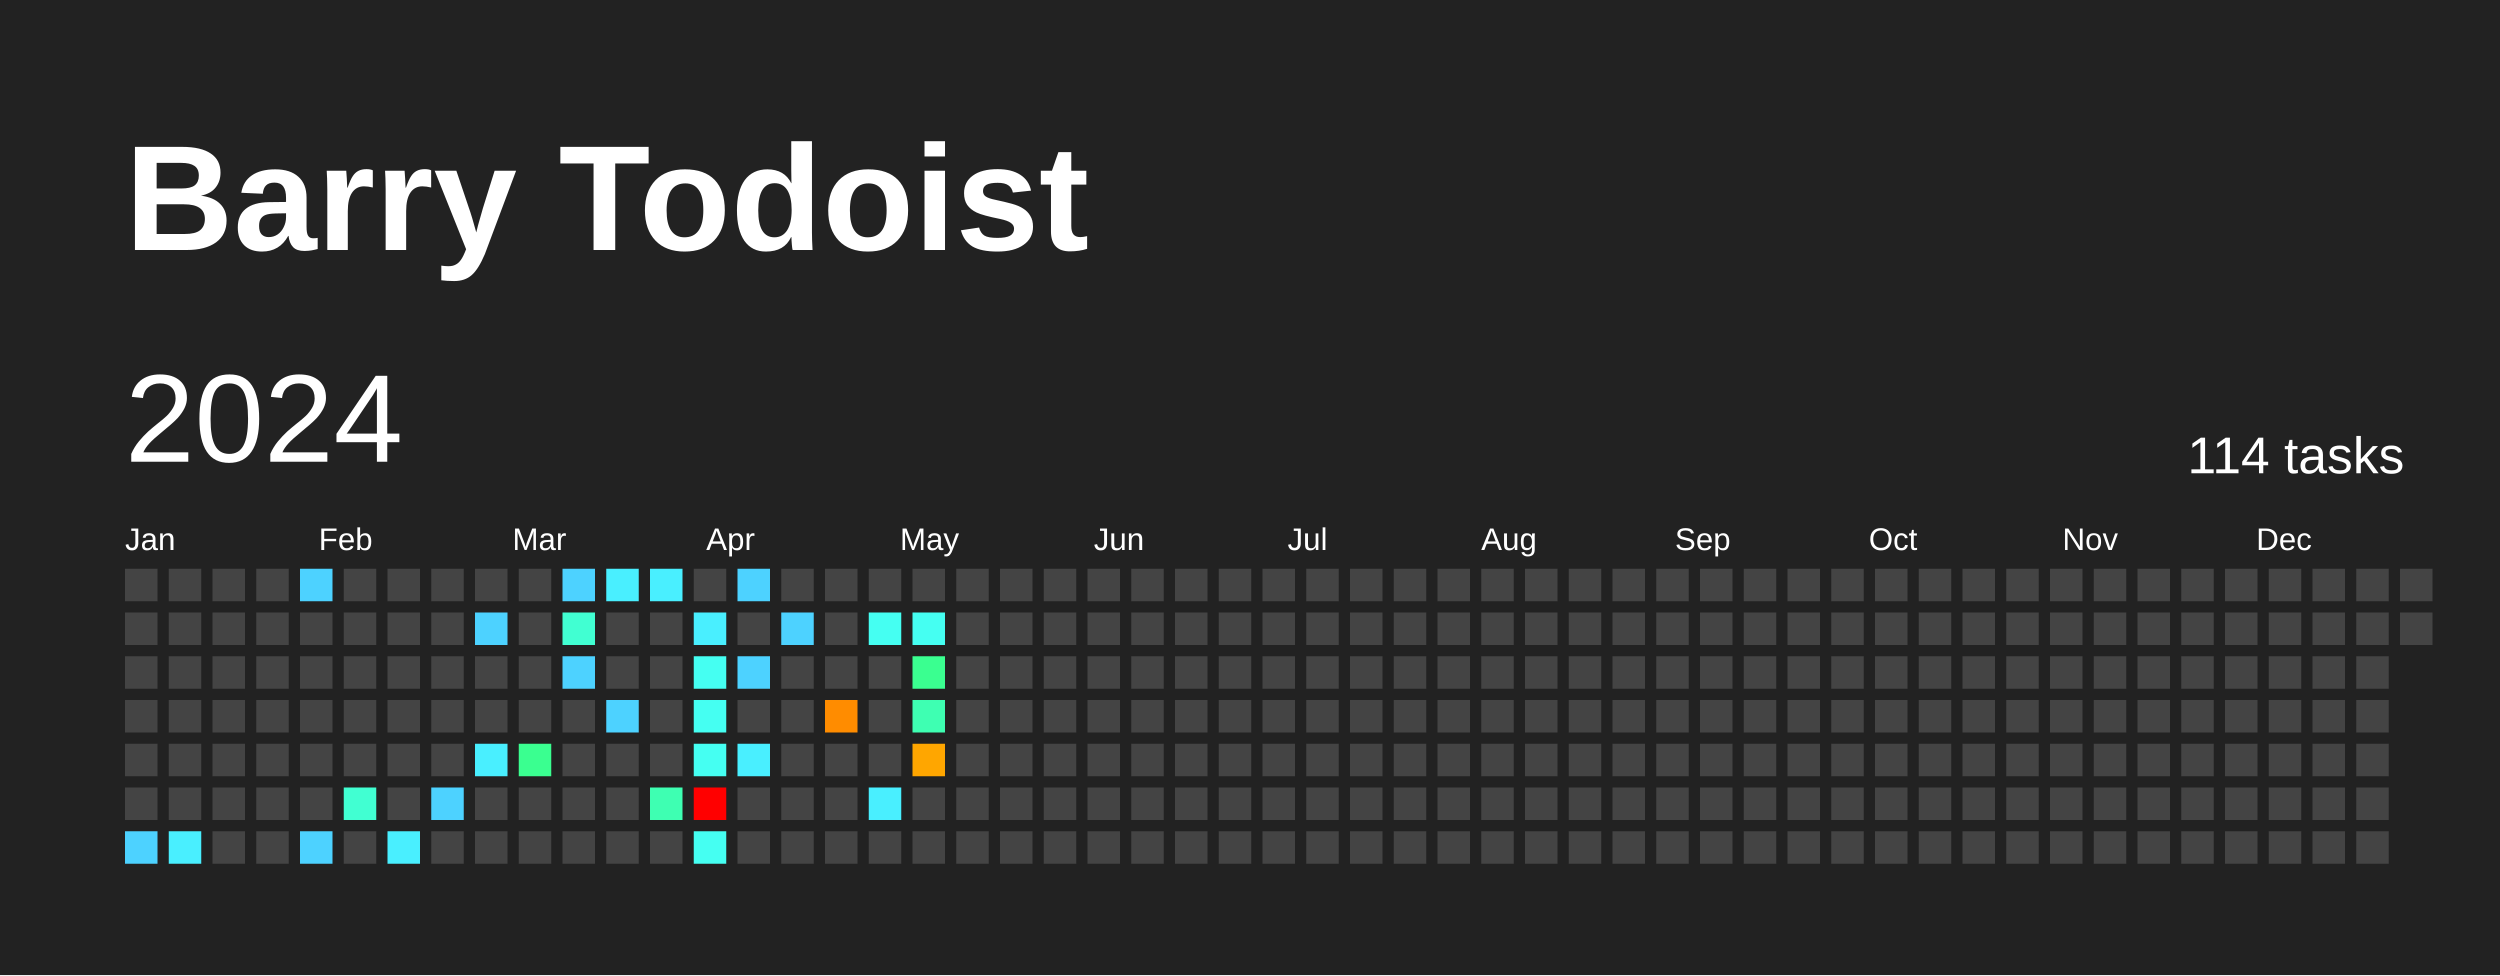
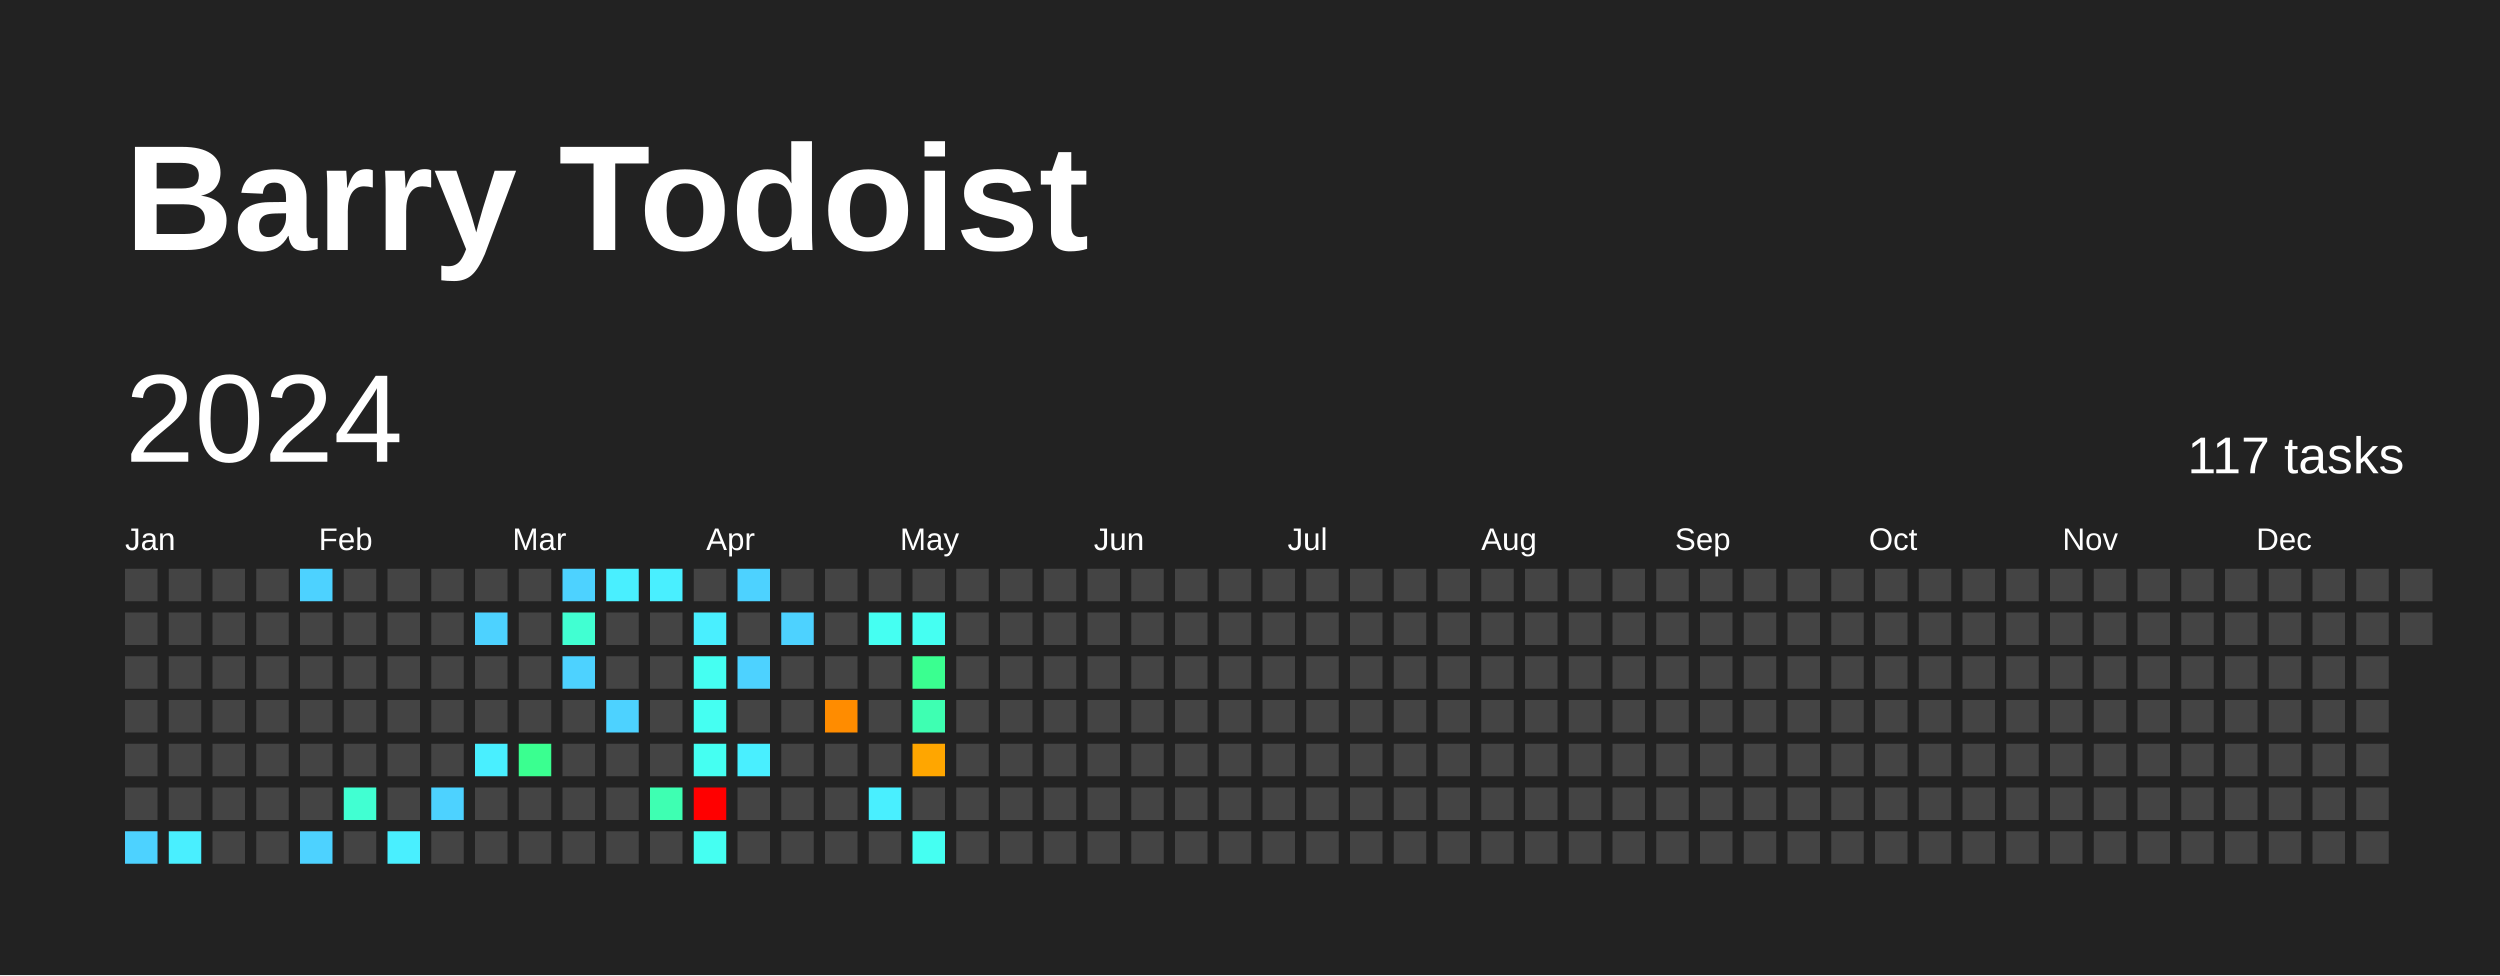
<svg xmlns="http://www.w3.org/2000/svg" baseProfile="full" height="78mm" version="1.1" viewBox="0,0,200,78" width="200mm">
  <defs />
  <rect fill="#222222" height="78" width="200" x="0" y="0" />
  <text fill="#FFFFFF" style="font-size:12px; font-family:Arial; font-weight:bold;" x="10" y="20">Barry Todoist</text>
  <text dominant-baseline="hanging" fill="#FFFFFF" style="font-size:10.0px; font-family:Arial;" x="10" y="30">2024</text>
-   <text dominant-baseline="hanging" fill="#FFFFFF" style="font-size:4.125px; font-family:Arial;" x="175" y="35">114 tasks</text>
+   <text dominant-baseline="hanging" fill="#FFFFFF" style="font-size:4.125px; font-family:Arial;" x="175" y="35">117 tasks</text>
  <text fill="#FFFFFF" style="font-size:2.5px; font-family:Arial" x="10.0" y="44">Jan</text>
  <text fill="#FFFFFF" style="font-size:2.5px; font-family:Arial" x="25.5" y="44">Feb</text>
  <text fill="#FFFFFF" style="font-size:2.5px; font-family:Arial" x="41.0" y="44">Mar</text>
  <text fill="#FFFFFF" style="font-size:2.5px; font-family:Arial" x="56.5" y="44">Apr</text>
  <text fill="#FFFFFF" style="font-size:2.5px; font-family:Arial" x="72.0" y="44">May</text>
  <text fill="#FFFFFF" style="font-size:2.5px; font-family:Arial" x="87.5" y="44">Jun</text>
  <text fill="#FFFFFF" style="font-size:2.5px; font-family:Arial" x="103.0" y="44">Jul</text>
  <text fill="#FFFFFF" style="font-size:2.5px; font-family:Arial" x="118.5" y="44">Aug</text>
  <text fill="#FFFFFF" style="font-size:2.5px; font-family:Arial" x="134.0" y="44">Sep</text>
  <text fill="#FFFFFF" style="font-size:2.5px; font-family:Arial" x="149.5" y="44">Oct</text>
  <text fill="#FFFFFF" style="font-size:2.5px; font-family:Arial" x="165.0" y="44">Nov</text>
  <text fill="#FFFFFF" style="font-size:2.5px; font-family:Arial" x="180.5" y="44">Dec</text>
  <rect fill="#444444" height="2.6" width="2.6" x="10.0" y="45.5" />
  <rect fill="#444444" height="2.6" width="2.6" x="10.0" y="49.0" />
  <rect fill="#444444" height="2.6" width="2.6" x="10.0" y="52.5" />
  <rect fill="#444444" height="2.6" width="2.6" x="10.0" y="56.0" />
  <rect fill="#444444" height="2.6" width="2.6" x="10.0" y="59.5" />
  <rect fill="#444444" height="2.6" width="2.6" x="10.0" y="63.0" />
  <rect fill="#4dd2ff" height="2.6" width="2.6" x="10.0" y="66.5" />
  <rect fill="#444444" height="2.6" width="2.6" x="13.5" y="45.5" />
  <rect fill="#444444" height="2.6" width="2.6" x="13.5" y="49.0" />
  <rect fill="#444444" height="2.6" width="2.6" x="13.5" y="52.5" />
  <rect fill="#444444" height="2.6" width="2.6" x="13.5" y="56.0" />
  <rect fill="#444444" height="2.6" width="2.6" x="13.5" y="59.5" />
  <rect fill="#444444" height="2.6" width="2.6" x="13.5" y="63.0" />
  <rect fill="#49efff" height="2.6" width="2.6" x="13.5" y="66.5" />
  <rect fill="#444444" height="2.6" width="2.6" x="17.0" y="45.5" />
  <rect fill="#444444" height="2.6" width="2.6" x="17.0" y="49.0" />
  <rect fill="#444444" height="2.6" width="2.6" x="17.0" y="52.5" />
  <rect fill="#444444" height="2.6" width="2.6" x="17.0" y="56.0" />
  <rect fill="#444444" height="2.6" width="2.6" x="17.0" y="59.5" />
  <rect fill="#444444" height="2.6" width="2.6" x="17.0" y="63.0" />
  <rect fill="#444444" height="2.6" width="2.6" x="17.0" y="66.5" />
  <rect fill="#444444" height="2.6" width="2.6" x="20.5" y="45.5" />
  <rect fill="#444444" height="2.6" width="2.6" x="20.5" y="49.0" />
  <rect fill="#444444" height="2.6" width="2.6" x="20.5" y="52.5" />
  <rect fill="#444444" height="2.6" width="2.6" x="20.5" y="56.0" />
  <rect fill="#444444" height="2.6" width="2.6" x="20.5" y="59.5" />
  <rect fill="#444444" height="2.6" width="2.6" x="20.5" y="63.0" />
  <rect fill="#444444" height="2.6" width="2.6" x="20.5" y="66.5" />
  <rect fill="#4dd2ff" height="2.6" width="2.6" x="24.0" y="45.5" />
  <rect fill="#444444" height="2.6" width="2.6" x="24.0" y="49.0" />
  <rect fill="#444444" height="2.6" width="2.6" x="24.0" y="52.5" />
  <rect fill="#444444" height="2.6" width="2.6" x="24.0" y="56.0" />
  <rect fill="#444444" height="2.6" width="2.6" x="24.0" y="59.5" />
  <rect fill="#444444" height="2.6" width="2.6" x="24.0" y="63.0" />
  <rect fill="#4dd2ff" height="2.6" width="2.6" x="24.0" y="66.5" />
  <rect fill="#444444" height="2.6" width="2.6" x="27.5" y="45.5" />
  <rect fill="#444444" height="2.6" width="2.6" x="27.5" y="49.0" />
  <rect fill="#444444" height="2.6" width="2.6" x="27.5" y="52.5" />
  <rect fill="#444444" height="2.6" width="2.6" x="27.5" y="56.0" />
  <rect fill="#444444" height="2.6" width="2.6" x="27.5" y="59.5" />
  <rect fill="#41ffd2" height="2.6" width="2.6" x="27.5" y="63.0" />
  <rect fill="#444444" height="2.6" width="2.6" x="27.5" y="66.5" />
  <rect fill="#444444" height="2.6" width="2.6" x="31.0" y="45.5" />
  <rect fill="#444444" height="2.6" width="2.6" x="31.0" y="49.0" />
  <rect fill="#444444" height="2.6" width="2.6" x="31.0" y="52.5" />
  <rect fill="#444444" height="2.6" width="2.6" x="31.0" y="56.0" />
  <rect fill="#444444" height="2.6" width="2.6" x="31.0" y="59.5" />
  <rect fill="#444444" height="2.6" width="2.6" x="31.0" y="63.0" />
  <rect fill="#49efff" height="2.6" width="2.6" x="31.0" y="66.5" />
  <rect fill="#444444" height="2.6" width="2.6" x="34.5" y="45.5" />
  <rect fill="#444444" height="2.6" width="2.6" x="34.5" y="49.0" />
  <rect fill="#444444" height="2.6" width="2.6" x="34.5" y="52.5" />
  <rect fill="#444444" height="2.6" width="2.6" x="34.5" y="56.0" />
  <rect fill="#444444" height="2.6" width="2.6" x="34.5" y="59.5" />
  <rect fill="#4dd2ff" height="2.6" width="2.6" x="34.5" y="63.0" />
  <rect fill="#444444" height="2.6" width="2.6" x="34.5" y="66.5" />
  <rect fill="#444444" height="2.6" width="2.6" x="38.0" y="45.5" />
  <rect fill="#4dd2ff" height="2.6" width="2.6" x="38.0" y="49.0" />
  <rect fill="#444444" height="2.6" width="2.6" x="38.0" y="52.5" />
  <rect fill="#444444" height="2.6" width="2.6" x="38.0" y="56.0" />
  <rect fill="#49efff" height="2.6" width="2.6" x="38.0" y="59.5" />
  <rect fill="#444444" height="2.6" width="2.6" x="38.0" y="63.0" />
  <rect fill="#444444" height="2.6" width="2.6" x="38.0" y="66.5" />
  <rect fill="#444444" height="2.6" width="2.6" x="41.5" y="45.5" />
  <rect fill="#444444" height="2.6" width="2.6" x="41.5" y="49.0" />
  <rect fill="#444444" height="2.6" width="2.6" x="41.5" y="52.5" />
  <rect fill="#444444" height="2.6" width="2.6" x="41.5" y="56.0" />
  <rect fill="#3aff90" height="2.6" width="2.6" x="41.5" y="59.5" />
  <rect fill="#444444" height="2.6" width="2.6" x="41.5" y="63.0" />
  <rect fill="#444444" height="2.6" width="2.6" x="41.5" y="66.5" />
  <rect fill="#4dd2ff" height="2.6" width="2.6" x="45.0" y="45.5" />
  <rect fill="#41ffd2" height="2.6" width="2.6" x="45.0" y="49.0" />
  <rect fill="#4dd2ff" height="2.6" width="2.6" x="45.0" y="52.5" />
  <rect fill="#444444" height="2.6" width="2.6" x="45.0" y="56.0" />
  <rect fill="#444444" height="2.6" width="2.6" x="45.0" y="59.5" />
  <rect fill="#444444" height="2.6" width="2.6" x="45.0" y="63.0" />
  <rect fill="#444444" height="2.6" width="2.6" x="45.0" y="66.5" />
  <rect fill="#49efff" height="2.6" width="2.6" x="48.5" y="45.5" />
  <rect fill="#444444" height="2.6" width="2.6" x="48.5" y="49.0" />
  <rect fill="#444444" height="2.6" width="2.6" x="48.5" y="52.5" />
  <rect fill="#4dd2ff" height="2.6" width="2.6" x="48.5" y="56.0" />
  <rect fill="#444444" height="2.6" width="2.6" x="48.5" y="59.5" />
  <rect fill="#444444" height="2.6" width="2.6" x="48.5" y="63.0" />
  <rect fill="#444444" height="2.6" width="2.6" x="48.5" y="66.5" />
  <rect fill="#49efff" height="2.6" width="2.6" x="52.0" y="45.5" />
  <rect fill="#444444" height="2.6" width="2.6" x="52.0" y="49.0" />
  <rect fill="#444444" height="2.6" width="2.6" x="52.0" y="52.5" />
  <rect fill="#444444" height="2.6" width="2.6" x="52.0" y="56.0" />
  <rect fill="#444444" height="2.6" width="2.6" x="52.0" y="59.5" />
  <rect fill="#3effb2" height="2.6" width="2.6" x="52.0" y="63.0" />
  <rect fill="#444444" height="2.6" width="2.6" x="52.0" y="66.5" />
  <rect fill="#444444" height="2.6" width="2.6" x="55.5" y="45.5" />
  <rect fill="#49efff" height="2.6" width="2.6" x="55.5" y="49.0" />
  <rect fill="#45fff2" height="2.6" width="2.6" x="55.5" y="52.5" />
  <rect fill="#45fff2" height="2.6" width="2.6" x="55.5" y="56.0" />
  <rect fill="#45fff2" height="2.6" width="2.6" x="55.5" y="59.5" />
  <rect fill="red" height="2.6" width="2.6" x="55.5" y="63.0" />
  <rect fill="#45fff2" height="2.6" width="2.6" x="55.5" y="66.5" />
  <rect fill="#4dd2ff" height="2.6" width="2.6" x="59.0" y="45.5" />
  <rect fill="#444444" height="2.6" width="2.6" x="59.0" y="49.0" />
  <rect fill="#4dd2ff" height="2.6" width="2.6" x="59.0" y="52.5" />
  <rect fill="#444444" height="2.6" width="2.6" x="59.0" y="56.0" />
  <rect fill="#49efff" height="2.6" width="2.6" x="59.0" y="59.5" />
  <rect fill="#444444" height="2.6" width="2.6" x="59.0" y="63.0" />
  <rect fill="#444444" height="2.6" width="2.6" x="59.0" y="66.5" />
  <rect fill="#444444" height="2.6" width="2.6" x="62.5" y="45.5" />
  <rect fill="#4dd2ff" height="2.6" width="2.6" x="62.5" y="49.0" />
  <rect fill="#444444" height="2.6" width="2.6" x="62.5" y="52.5" />
  <rect fill="#444444" height="2.6" width="2.6" x="62.5" y="56.0" />
  <rect fill="#444444" height="2.6" width="2.6" x="62.5" y="59.5" />
  <rect fill="#444444" height="2.6" width="2.6" x="62.5" y="63.0" />
  <rect fill="#444444" height="2.6" width="2.6" x="62.5" y="66.5" />
  <rect fill="#444444" height="2.6" width="2.6" x="66.0" y="45.5" />
  <rect fill="#444444" height="2.6" width="2.6" x="66.0" y="49.0" />
  <rect fill="#444444" height="2.6" width="2.6" x="66.0" y="52.5" />
  <rect fill="#ff8c00" height="2.6" width="2.6" x="66.0" y="56.0" />
  <rect fill="#444444" height="2.6" width="2.6" x="66.0" y="59.5" />
  <rect fill="#444444" height="2.6" width="2.6" x="66.0" y="63.0" />
  <rect fill="#444444" height="2.6" width="2.6" x="66.0" y="66.5" />
  <rect fill="#444444" height="2.6" width="2.6" x="69.5" y="45.5" />
  <rect fill="#45fff2" height="2.6" width="2.6" x="69.5" y="49.0" />
  <rect fill="#444444" height="2.6" width="2.6" x="69.5" y="52.5" />
  <rect fill="#444444" height="2.6" width="2.6" x="69.5" y="56.0" />
  <rect fill="#444444" height="2.6" width="2.6" x="69.5" y="59.5" />
  <rect fill="#49efff" height="2.6" width="2.6" x="69.5" y="63.0" />
  <rect fill="#444444" height="2.6" width="2.6" x="69.5" y="66.5" />
  <rect fill="#444444" height="2.6" width="2.6" x="73.0" y="45.5" />
  <rect fill="#45fff2" height="2.6" width="2.6" x="73.0" y="49.0" />
  <rect fill="#3aff90" height="2.6" width="2.6" x="73.0" y="52.5" />
  <rect fill="#3effb2" height="2.6" width="2.6" x="73.0" y="56.0" />
  <rect fill="#ffa600" height="2.6" width="2.6" x="73.0" y="59.5" />
  <rect fill="#444444" height="2.6" width="2.6" x="73.0" y="63.0" />
-   <rect fill="#444444" height="2.6" width="2.6" x="73.0" y="66.5" />
+   <rect fill="#45fff2" height="2.6" width="2.6" x="73.0" y="66.5" />
  <rect fill="#444444" height="2.6" width="2.6" x="76.5" y="45.5" />
  <rect fill="#444444" height="2.6" width="2.6" x="76.5" y="49.0" />
  <rect fill="#444444" height="2.6" width="2.6" x="76.5" y="52.5" />
  <rect fill="#444444" height="2.6" width="2.6" x="76.5" y="56.0" />
  <rect fill="#444444" height="2.6" width="2.6" x="76.5" y="59.5" />
  <rect fill="#444444" height="2.6" width="2.6" x="76.5" y="63.0" />
  <rect fill="#444444" height="2.6" width="2.6" x="76.5" y="66.5" />
  <rect fill="#444444" height="2.6" width="2.6" x="80.0" y="45.5" />
  <rect fill="#444444" height="2.6" width="2.6" x="80.0" y="49.0" />
  <rect fill="#444444" height="2.6" width="2.6" x="80.0" y="52.5" />
  <rect fill="#444444" height="2.6" width="2.6" x="80.0" y="56.0" />
  <rect fill="#444444" height="2.6" width="2.6" x="80.0" y="59.5" />
  <rect fill="#444444" height="2.6" width="2.6" x="80.0" y="63.0" />
  <rect fill="#444444" height="2.6" width="2.6" x="80.0" y="66.5" />
  <rect fill="#444444" height="2.6" width="2.6" x="83.5" y="45.5" />
  <rect fill="#444444" height="2.6" width="2.6" x="83.5" y="49.0" />
  <rect fill="#444444" height="2.6" width="2.6" x="83.5" y="52.5" />
  <rect fill="#444444" height="2.6" width="2.6" x="83.5" y="56.0" />
  <rect fill="#444444" height="2.6" width="2.6" x="83.5" y="59.5" />
  <rect fill="#444444" height="2.6" width="2.6" x="83.5" y="63.0" />
  <rect fill="#444444" height="2.6" width="2.6" x="83.5" y="66.5" />
  <rect fill="#444444" height="2.6" width="2.6" x="87.0" y="45.5" />
  <rect fill="#444444" height="2.6" width="2.6" x="87.0" y="49.0" />
  <rect fill="#444444" height="2.6" width="2.6" x="87.0" y="52.5" />
  <rect fill="#444444" height="2.6" width="2.6" x="87.0" y="56.0" />
  <rect fill="#444444" height="2.6" width="2.6" x="87.0" y="59.5" />
  <rect fill="#444444" height="2.6" width="2.6" x="87.0" y="63.0" />
  <rect fill="#444444" height="2.6" width="2.6" x="87.0" y="66.5" />
  <rect fill="#444444" height="2.6" width="2.6" x="90.5" y="45.5" />
  <rect fill="#444444" height="2.6" width="2.6" x="90.5" y="49.0" />
  <rect fill="#444444" height="2.6" width="2.6" x="90.5" y="52.5" />
  <rect fill="#444444" height="2.6" width="2.6" x="90.5" y="56.0" />
  <rect fill="#444444" height="2.6" width="2.6" x="90.5" y="59.5" />
  <rect fill="#444444" height="2.6" width="2.6" x="90.5" y="63.0" />
  <rect fill="#444444" height="2.6" width="2.6" x="90.5" y="66.5" />
  <rect fill="#444444" height="2.6" width="2.6" x="94.0" y="45.5" />
  <rect fill="#444444" height="2.6" width="2.6" x="94.0" y="49.0" />
  <rect fill="#444444" height="2.6" width="2.6" x="94.0" y="52.5" />
  <rect fill="#444444" height="2.6" width="2.6" x="94.0" y="56.0" />
  <rect fill="#444444" height="2.6" width="2.6" x="94.0" y="59.5" />
  <rect fill="#444444" height="2.6" width="2.6" x="94.0" y="63.0" />
  <rect fill="#444444" height="2.6" width="2.6" x="94.0" y="66.5" />
  <rect fill="#444444" height="2.6" width="2.6" x="97.5" y="45.5" />
  <rect fill="#444444" height="2.6" width="2.6" x="97.5" y="49.0" />
  <rect fill="#444444" height="2.6" width="2.6" x="97.5" y="52.5" />
  <rect fill="#444444" height="2.6" width="2.6" x="97.5" y="56.0" />
  <rect fill="#444444" height="2.6" width="2.6" x="97.5" y="59.5" />
  <rect fill="#444444" height="2.6" width="2.6" x="97.5" y="63.0" />
  <rect fill="#444444" height="2.6" width="2.6" x="97.5" y="66.5" />
  <rect fill="#444444" height="2.6" width="2.6" x="101.0" y="45.5" />
  <rect fill="#444444" height="2.6" width="2.6" x="101.0" y="49.0" />
  <rect fill="#444444" height="2.6" width="2.6" x="101.0" y="52.5" />
  <rect fill="#444444" height="2.6" width="2.6" x="101.0" y="56.0" />
  <rect fill="#444444" height="2.6" width="2.6" x="101.0" y="59.5" />
  <rect fill="#444444" height="2.6" width="2.6" x="101.0" y="63.0" />
  <rect fill="#444444" height="2.6" width="2.6" x="101.0" y="66.5" />
  <rect fill="#444444" height="2.6" width="2.6" x="104.5" y="45.5" />
  <rect fill="#444444" height="2.6" width="2.6" x="104.5" y="49.0" />
  <rect fill="#444444" height="2.6" width="2.6" x="104.5" y="52.5" />
  <rect fill="#444444" height="2.6" width="2.6" x="104.5" y="56.0" />
  <rect fill="#444444" height="2.6" width="2.6" x="104.5" y="59.5" />
  <rect fill="#444444" height="2.6" width="2.6" x="104.5" y="63.0" />
  <rect fill="#444444" height="2.6" width="2.6" x="104.5" y="66.5" />
  <rect fill="#444444" height="2.6" width="2.6" x="108.0" y="45.5" />
  <rect fill="#444444" height="2.6" width="2.6" x="108.0" y="49.0" />
  <rect fill="#444444" height="2.6" width="2.6" x="108.0" y="52.5" />
  <rect fill="#444444" height="2.6" width="2.6" x="108.0" y="56.0" />
  <rect fill="#444444" height="2.6" width="2.6" x="108.0" y="59.5" />
  <rect fill="#444444" height="2.6" width="2.6" x="108.0" y="63.0" />
  <rect fill="#444444" height="2.6" width="2.6" x="108.0" y="66.5" />
  <rect fill="#444444" height="2.6" width="2.6" x="111.5" y="45.5" />
  <rect fill="#444444" height="2.6" width="2.6" x="111.5" y="49.0" />
  <rect fill="#444444" height="2.6" width="2.6" x="111.5" y="52.5" />
  <rect fill="#444444" height="2.6" width="2.6" x="111.5" y="56.0" />
  <rect fill="#444444" height="2.6" width="2.6" x="111.5" y="59.5" />
  <rect fill="#444444" height="2.6" width="2.6" x="111.5" y="63.0" />
  <rect fill="#444444" height="2.6" width="2.6" x="111.5" y="66.5" />
  <rect fill="#444444" height="2.6" width="2.6" x="115.0" y="45.5" />
  <rect fill="#444444" height="2.6" width="2.6" x="115.0" y="49.0" />
  <rect fill="#444444" height="2.6" width="2.6" x="115.0" y="52.5" />
  <rect fill="#444444" height="2.6" width="2.6" x="115.0" y="56.0" />
  <rect fill="#444444" height="2.6" width="2.6" x="115.0" y="59.5" />
  <rect fill="#444444" height="2.6" width="2.6" x="115.0" y="63.0" />
  <rect fill="#444444" height="2.6" width="2.6" x="115.0" y="66.5" />
  <rect fill="#444444" height="2.6" width="2.6" x="118.5" y="45.5" />
  <rect fill="#444444" height="2.6" width="2.6" x="118.5" y="49.0" />
  <rect fill="#444444" height="2.6" width="2.6" x="118.5" y="52.5" />
  <rect fill="#444444" height="2.6" width="2.6" x="118.5" y="56.0" />
  <rect fill="#444444" height="2.6" width="2.6" x="118.5" y="59.5" />
  <rect fill="#444444" height="2.6" width="2.6" x="118.5" y="63.0" />
  <rect fill="#444444" height="2.6" width="2.6" x="118.5" y="66.5" />
  <rect fill="#444444" height="2.6" width="2.6" x="122.0" y="45.5" />
  <rect fill="#444444" height="2.6" width="2.6" x="122.0" y="49.0" />
  <rect fill="#444444" height="2.6" width="2.6" x="122.0" y="52.5" />
  <rect fill="#444444" height="2.6" width="2.6" x="122.0" y="56.0" />
  <rect fill="#444444" height="2.6" width="2.6" x="122.0" y="59.5" />
  <rect fill="#444444" height="2.6" width="2.6" x="122.0" y="63.0" />
  <rect fill="#444444" height="2.6" width="2.6" x="122.0" y="66.5" />
  <rect fill="#444444" height="2.6" width="2.6" x="125.5" y="45.5" />
  <rect fill="#444444" height="2.6" width="2.6" x="125.5" y="49.0" />
  <rect fill="#444444" height="2.6" width="2.6" x="125.5" y="52.5" />
  <rect fill="#444444" height="2.6" width="2.6" x="125.5" y="56.0" />
  <rect fill="#444444" height="2.6" width="2.6" x="125.5" y="59.5" />
  <rect fill="#444444" height="2.6" width="2.6" x="125.5" y="63.0" />
  <rect fill="#444444" height="2.6" width="2.6" x="125.5" y="66.5" />
  <rect fill="#444444" height="2.6" width="2.6" x="129.0" y="45.5" />
  <rect fill="#444444" height="2.6" width="2.6" x="129.0" y="49.0" />
  <rect fill="#444444" height="2.6" width="2.6" x="129.0" y="52.5" />
  <rect fill="#444444" height="2.6" width="2.6" x="129.0" y="56.0" />
  <rect fill="#444444" height="2.6" width="2.6" x="129.0" y="59.5" />
  <rect fill="#444444" height="2.6" width="2.6" x="129.0" y="63.0" />
  <rect fill="#444444" height="2.6" width="2.6" x="129.0" y="66.5" />
  <rect fill="#444444" height="2.6" width="2.6" x="132.5" y="45.5" />
  <rect fill="#444444" height="2.6" width="2.6" x="132.5" y="49.0" />
  <rect fill="#444444" height="2.6" width="2.6" x="132.5" y="52.5" />
  <rect fill="#444444" height="2.6" width="2.6" x="132.5" y="56.0" />
  <rect fill="#444444" height="2.6" width="2.6" x="132.5" y="59.5" />
  <rect fill="#444444" height="2.6" width="2.6" x="132.5" y="63.0" />
  <rect fill="#444444" height="2.6" width="2.6" x="132.5" y="66.5" />
  <rect fill="#444444" height="2.6" width="2.6" x="136.0" y="45.5" />
  <rect fill="#444444" height="2.6" width="2.6" x="136.0" y="49.0" />
  <rect fill="#444444" height="2.6" width="2.6" x="136.0" y="52.5" />
  <rect fill="#444444" height="2.6" width="2.6" x="136.0" y="56.0" />
  <rect fill="#444444" height="2.6" width="2.6" x="136.0" y="59.5" />
  <rect fill="#444444" height="2.6" width="2.6" x="136.0" y="63.0" />
  <rect fill="#444444" height="2.6" width="2.6" x="136.0" y="66.5" />
  <rect fill="#444444" height="2.6" width="2.6" x="139.5" y="45.5" />
  <rect fill="#444444" height="2.6" width="2.6" x="139.5" y="49.0" />
  <rect fill="#444444" height="2.6" width="2.6" x="139.5" y="52.5" />
  <rect fill="#444444" height="2.6" width="2.6" x="139.5" y="56.0" />
  <rect fill="#444444" height="2.6" width="2.6" x="139.5" y="59.5" />
  <rect fill="#444444" height="2.6" width="2.6" x="139.5" y="63.0" />
  <rect fill="#444444" height="2.6" width="2.6" x="139.5" y="66.5" />
  <rect fill="#444444" height="2.6" width="2.6" x="143.0" y="45.5" />
  <rect fill="#444444" height="2.6" width="2.6" x="143.0" y="49.0" />
  <rect fill="#444444" height="2.6" width="2.6" x="143.0" y="52.5" />
  <rect fill="#444444" height="2.6" width="2.6" x="143.0" y="56.0" />
  <rect fill="#444444" height="2.6" width="2.6" x="143.0" y="59.5" />
  <rect fill="#444444" height="2.6" width="2.6" x="143.0" y="63.0" />
  <rect fill="#444444" height="2.6" width="2.6" x="143.0" y="66.5" />
  <rect fill="#444444" height="2.6" width="2.6" x="146.5" y="45.5" />
  <rect fill="#444444" height="2.6" width="2.6" x="146.5" y="49.0" />
  <rect fill="#444444" height="2.6" width="2.6" x="146.5" y="52.5" />
  <rect fill="#444444" height="2.6" width="2.6" x="146.5" y="56.0" />
  <rect fill="#444444" height="2.6" width="2.6" x="146.5" y="59.5" />
  <rect fill="#444444" height="2.6" width="2.6" x="146.5" y="63.0" />
  <rect fill="#444444" height="2.6" width="2.6" x="146.5" y="66.5" />
  <rect fill="#444444" height="2.6" width="2.6" x="150.0" y="45.5" />
  <rect fill="#444444" height="2.6" width="2.6" x="150.0" y="49.0" />
  <rect fill="#444444" height="2.6" width="2.6" x="150.0" y="52.5" />
  <rect fill="#444444" height="2.6" width="2.6" x="150.0" y="56.0" />
  <rect fill="#444444" height="2.6" width="2.6" x="150.0" y="59.5" />
  <rect fill="#444444" height="2.6" width="2.6" x="150.0" y="63.0" />
  <rect fill="#444444" height="2.6" width="2.6" x="150.0" y="66.5" />
  <rect fill="#444444" height="2.6" width="2.6" x="153.5" y="45.5" />
  <rect fill="#444444" height="2.6" width="2.6" x="153.5" y="49.0" />
  <rect fill="#444444" height="2.6" width="2.6" x="153.5" y="52.5" />
  <rect fill="#444444" height="2.6" width="2.6" x="153.5" y="56.0" />
  <rect fill="#444444" height="2.6" width="2.6" x="153.5" y="59.5" />
  <rect fill="#444444" height="2.6" width="2.6" x="153.5" y="63.0" />
  <rect fill="#444444" height="2.6" width="2.6" x="153.5" y="66.5" />
  <rect fill="#444444" height="2.6" width="2.6" x="157.0" y="45.5" />
  <rect fill="#444444" height="2.6" width="2.6" x="157.0" y="49.0" />
  <rect fill="#444444" height="2.6" width="2.6" x="157.0" y="52.5" />
  <rect fill="#444444" height="2.6" width="2.6" x="157.0" y="56.0" />
  <rect fill="#444444" height="2.6" width="2.6" x="157.0" y="59.5" />
  <rect fill="#444444" height="2.6" width="2.6" x="157.0" y="63.0" />
  <rect fill="#444444" height="2.6" width="2.6" x="157.0" y="66.5" />
  <rect fill="#444444" height="2.6" width="2.6" x="160.5" y="45.5" />
  <rect fill="#444444" height="2.6" width="2.6" x="160.5" y="49.0" />
  <rect fill="#444444" height="2.6" width="2.6" x="160.5" y="52.5" />
  <rect fill="#444444" height="2.6" width="2.6" x="160.5" y="56.0" />
  <rect fill="#444444" height="2.6" width="2.6" x="160.5" y="59.5" />
  <rect fill="#444444" height="2.6" width="2.6" x="160.5" y="63.0" />
  <rect fill="#444444" height="2.6" width="2.6" x="160.5" y="66.5" />
  <rect fill="#444444" height="2.6" width="2.6" x="164.0" y="45.5" />
  <rect fill="#444444" height="2.6" width="2.6" x="164.0" y="49.0" />
  <rect fill="#444444" height="2.6" width="2.6" x="164.0" y="52.5" />
  <rect fill="#444444" height="2.6" width="2.6" x="164.0" y="56.0" />
  <rect fill="#444444" height="2.6" width="2.6" x="164.0" y="59.5" />
  <rect fill="#444444" height="2.6" width="2.6" x="164.0" y="63.0" />
  <rect fill="#444444" height="2.6" width="2.6" x="164.0" y="66.5" />
  <rect fill="#444444" height="2.6" width="2.6" x="167.5" y="45.5" />
  <rect fill="#444444" height="2.6" width="2.6" x="167.5" y="49.0" />
  <rect fill="#444444" height="2.6" width="2.6" x="167.5" y="52.5" />
  <rect fill="#444444" height="2.6" width="2.6" x="167.5" y="56.0" />
  <rect fill="#444444" height="2.6" width="2.6" x="167.5" y="59.5" />
  <rect fill="#444444" height="2.6" width="2.6" x="167.5" y="63.0" />
  <rect fill="#444444" height="2.6" width="2.6" x="167.5" y="66.5" />
  <rect fill="#444444" height="2.6" width="2.6" x="171.0" y="45.5" />
  <rect fill="#444444" height="2.6" width="2.6" x="171.0" y="49.0" />
  <rect fill="#444444" height="2.6" width="2.6" x="171.0" y="52.5" />
  <rect fill="#444444" height="2.6" width="2.6" x="171.0" y="56.0" />
  <rect fill="#444444" height="2.6" width="2.6" x="171.0" y="59.5" />
  <rect fill="#444444" height="2.6" width="2.6" x="171.0" y="63.0" />
  <rect fill="#444444" height="2.6" width="2.6" x="171.0" y="66.5" />
  <rect fill="#444444" height="2.6" width="2.6" x="174.5" y="45.5" />
  <rect fill="#444444" height="2.6" width="2.6" x="174.5" y="49.0" />
  <rect fill="#444444" height="2.6" width="2.6" x="174.5" y="52.5" />
  <rect fill="#444444" height="2.6" width="2.6" x="174.5" y="56.0" />
  <rect fill="#444444" height="2.6" width="2.6" x="174.5" y="59.5" />
  <rect fill="#444444" height="2.6" width="2.6" x="174.5" y="63.0" />
  <rect fill="#444444" height="2.6" width="2.6" x="174.5" y="66.5" />
  <rect fill="#444444" height="2.6" width="2.6" x="178.0" y="45.5" />
  <rect fill="#444444" height="2.6" width="2.6" x="178.0" y="49.0" />
  <rect fill="#444444" height="2.6" width="2.6" x="178.0" y="52.5" />
  <rect fill="#444444" height="2.6" width="2.6" x="178.0" y="56.0" />
  <rect fill="#444444" height="2.6" width="2.6" x="178.0" y="59.5" />
  <rect fill="#444444" height="2.6" width="2.6" x="178.0" y="63.0" />
  <rect fill="#444444" height="2.6" width="2.6" x="178.0" y="66.5" />
  <rect fill="#444444" height="2.6" width="2.6" x="181.5" y="45.5" />
  <rect fill="#444444" height="2.6" width="2.6" x="181.5" y="49.0" />
  <rect fill="#444444" height="2.6" width="2.6" x="181.5" y="52.5" />
  <rect fill="#444444" height="2.6" width="2.6" x="181.5" y="56.0" />
  <rect fill="#444444" height="2.6" width="2.6" x="181.5" y="59.5" />
  <rect fill="#444444" height="2.6" width="2.6" x="181.5" y="63.0" />
  <rect fill="#444444" height="2.6" width="2.6" x="181.5" y="66.5" />
  <rect fill="#444444" height="2.6" width="2.6" x="185.0" y="45.5" />
  <rect fill="#444444" height="2.6" width="2.6" x="185.0" y="49.0" />
  <rect fill="#444444" height="2.6" width="2.6" x="185.0" y="52.5" />
  <rect fill="#444444" height="2.6" width="2.6" x="185.0" y="56.0" />
  <rect fill="#444444" height="2.6" width="2.6" x="185.0" y="59.5" />
  <rect fill="#444444" height="2.6" width="2.6" x="185.0" y="63.0" />
  <rect fill="#444444" height="2.6" width="2.6" x="185.0" y="66.5" />
  <rect fill="#444444" height="2.6" width="2.6" x="188.5" y="45.5" />
  <rect fill="#444444" height="2.6" width="2.6" x="188.5" y="49.0" />
  <rect fill="#444444" height="2.6" width="2.6" x="188.5" y="52.5" />
  <rect fill="#444444" height="2.6" width="2.6" x="188.5" y="56.0" />
  <rect fill="#444444" height="2.6" width="2.6" x="188.5" y="59.5" />
  <rect fill="#444444" height="2.6" width="2.6" x="188.5" y="63.0" />
  <rect fill="#444444" height="2.6" width="2.6" x="188.5" y="66.5" />
  <rect fill="#444444" height="2.6" width="2.6" x="192.0" y="45.5" />
  <rect fill="#444444" height="2.6" width="2.6" x="192.0" y="49.0" />
</svg>
